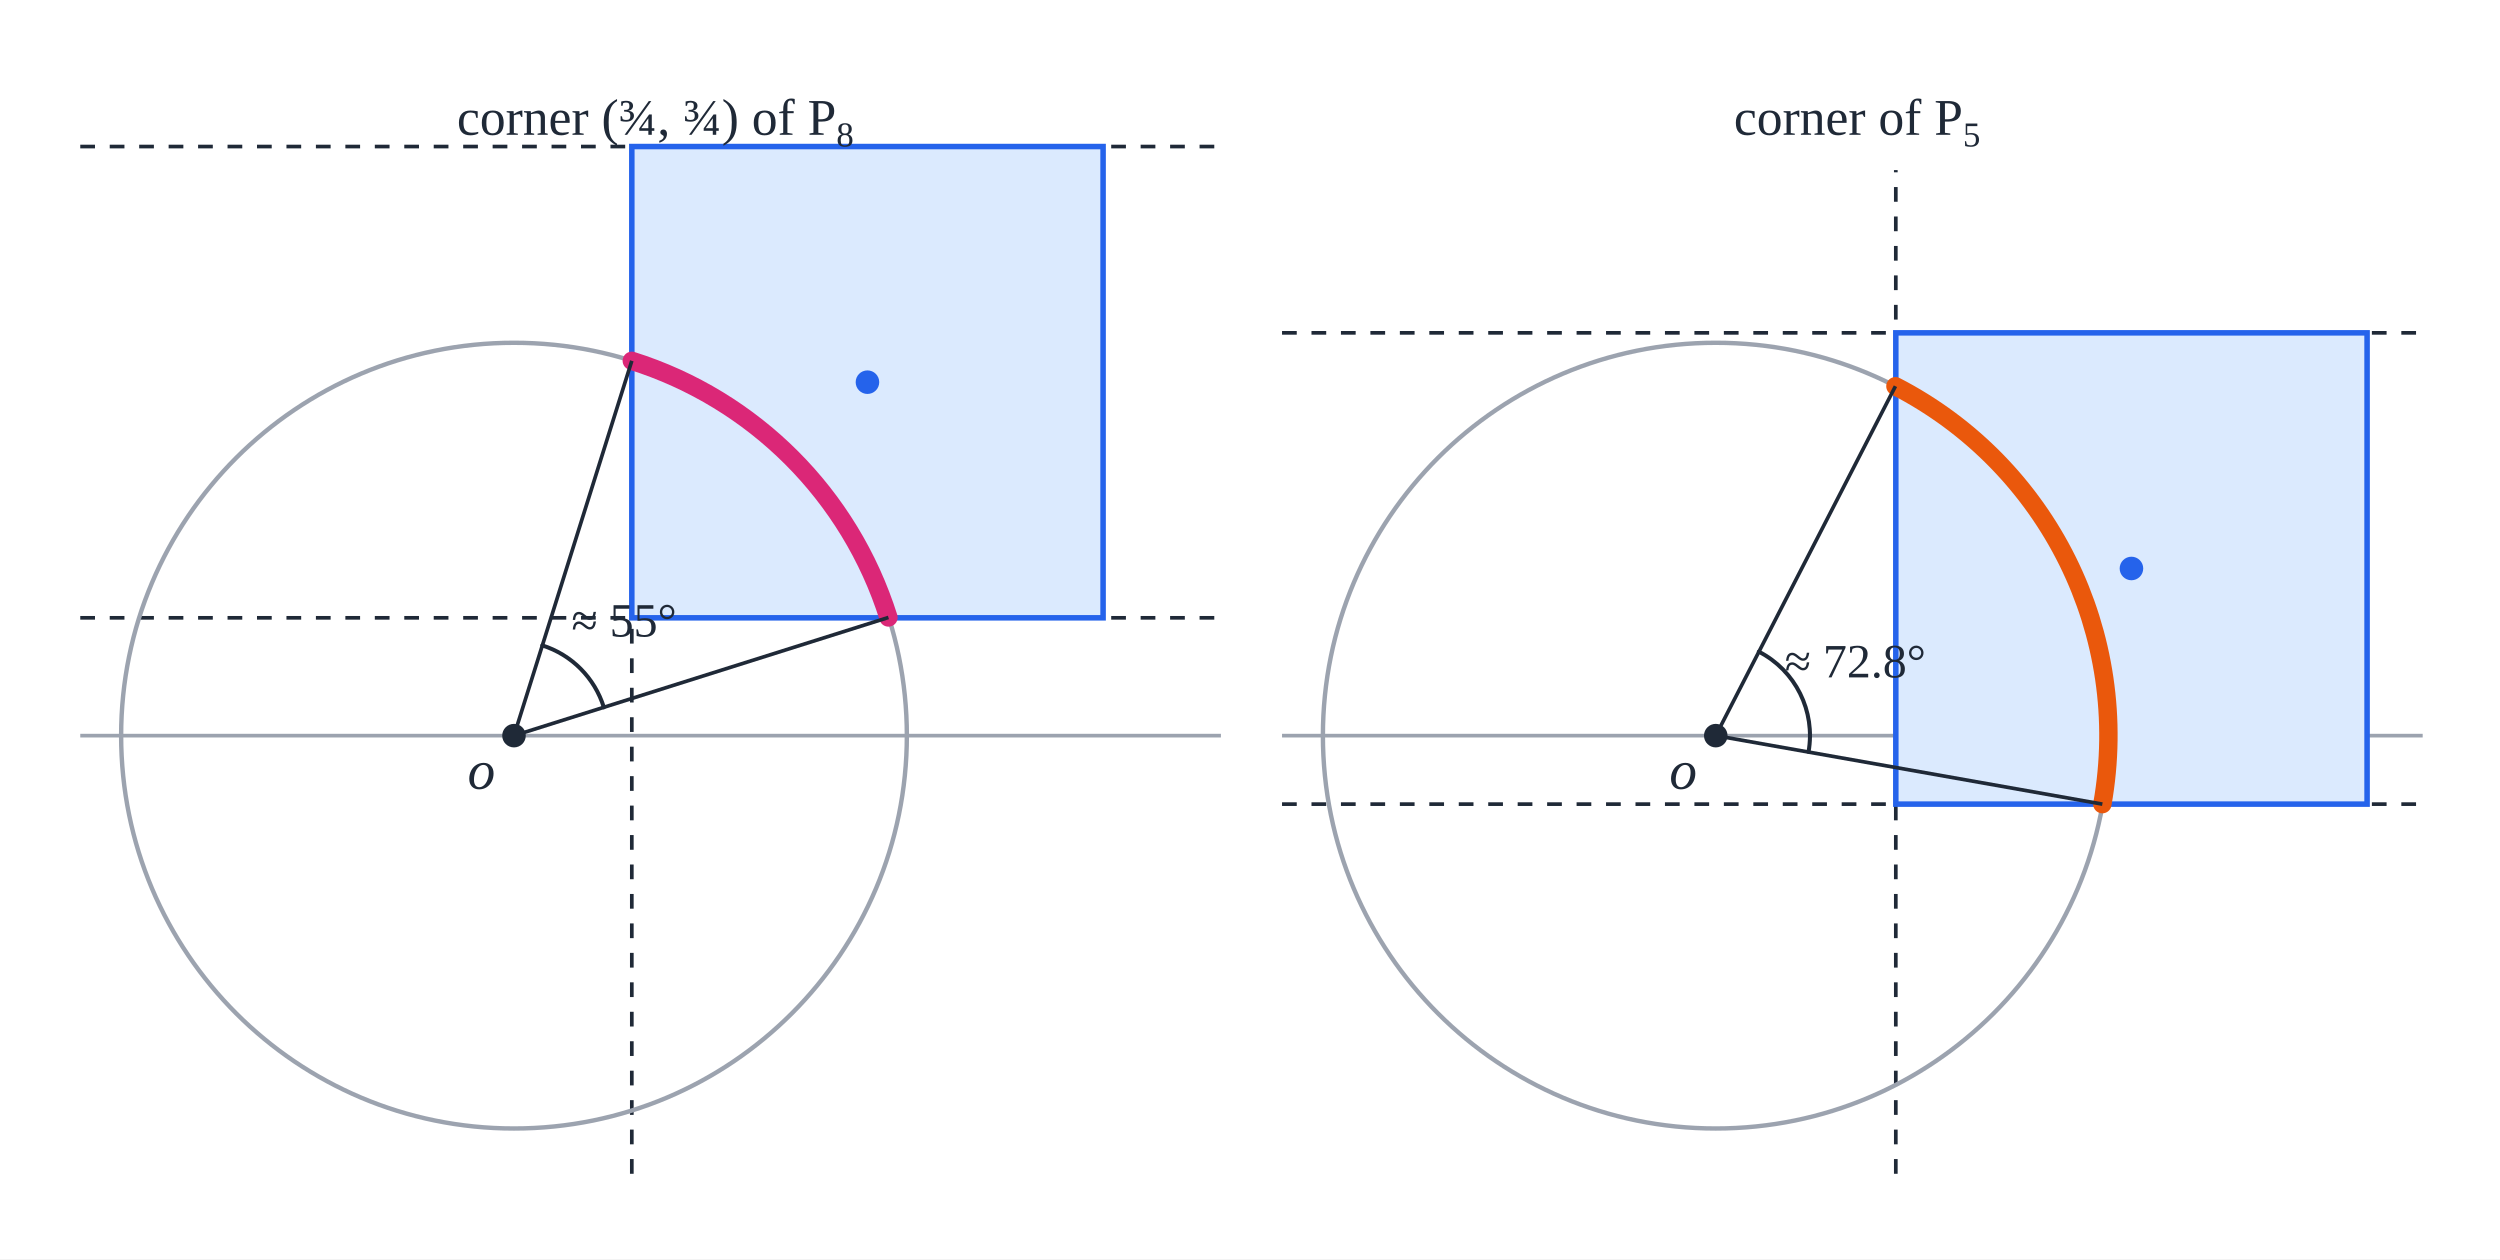
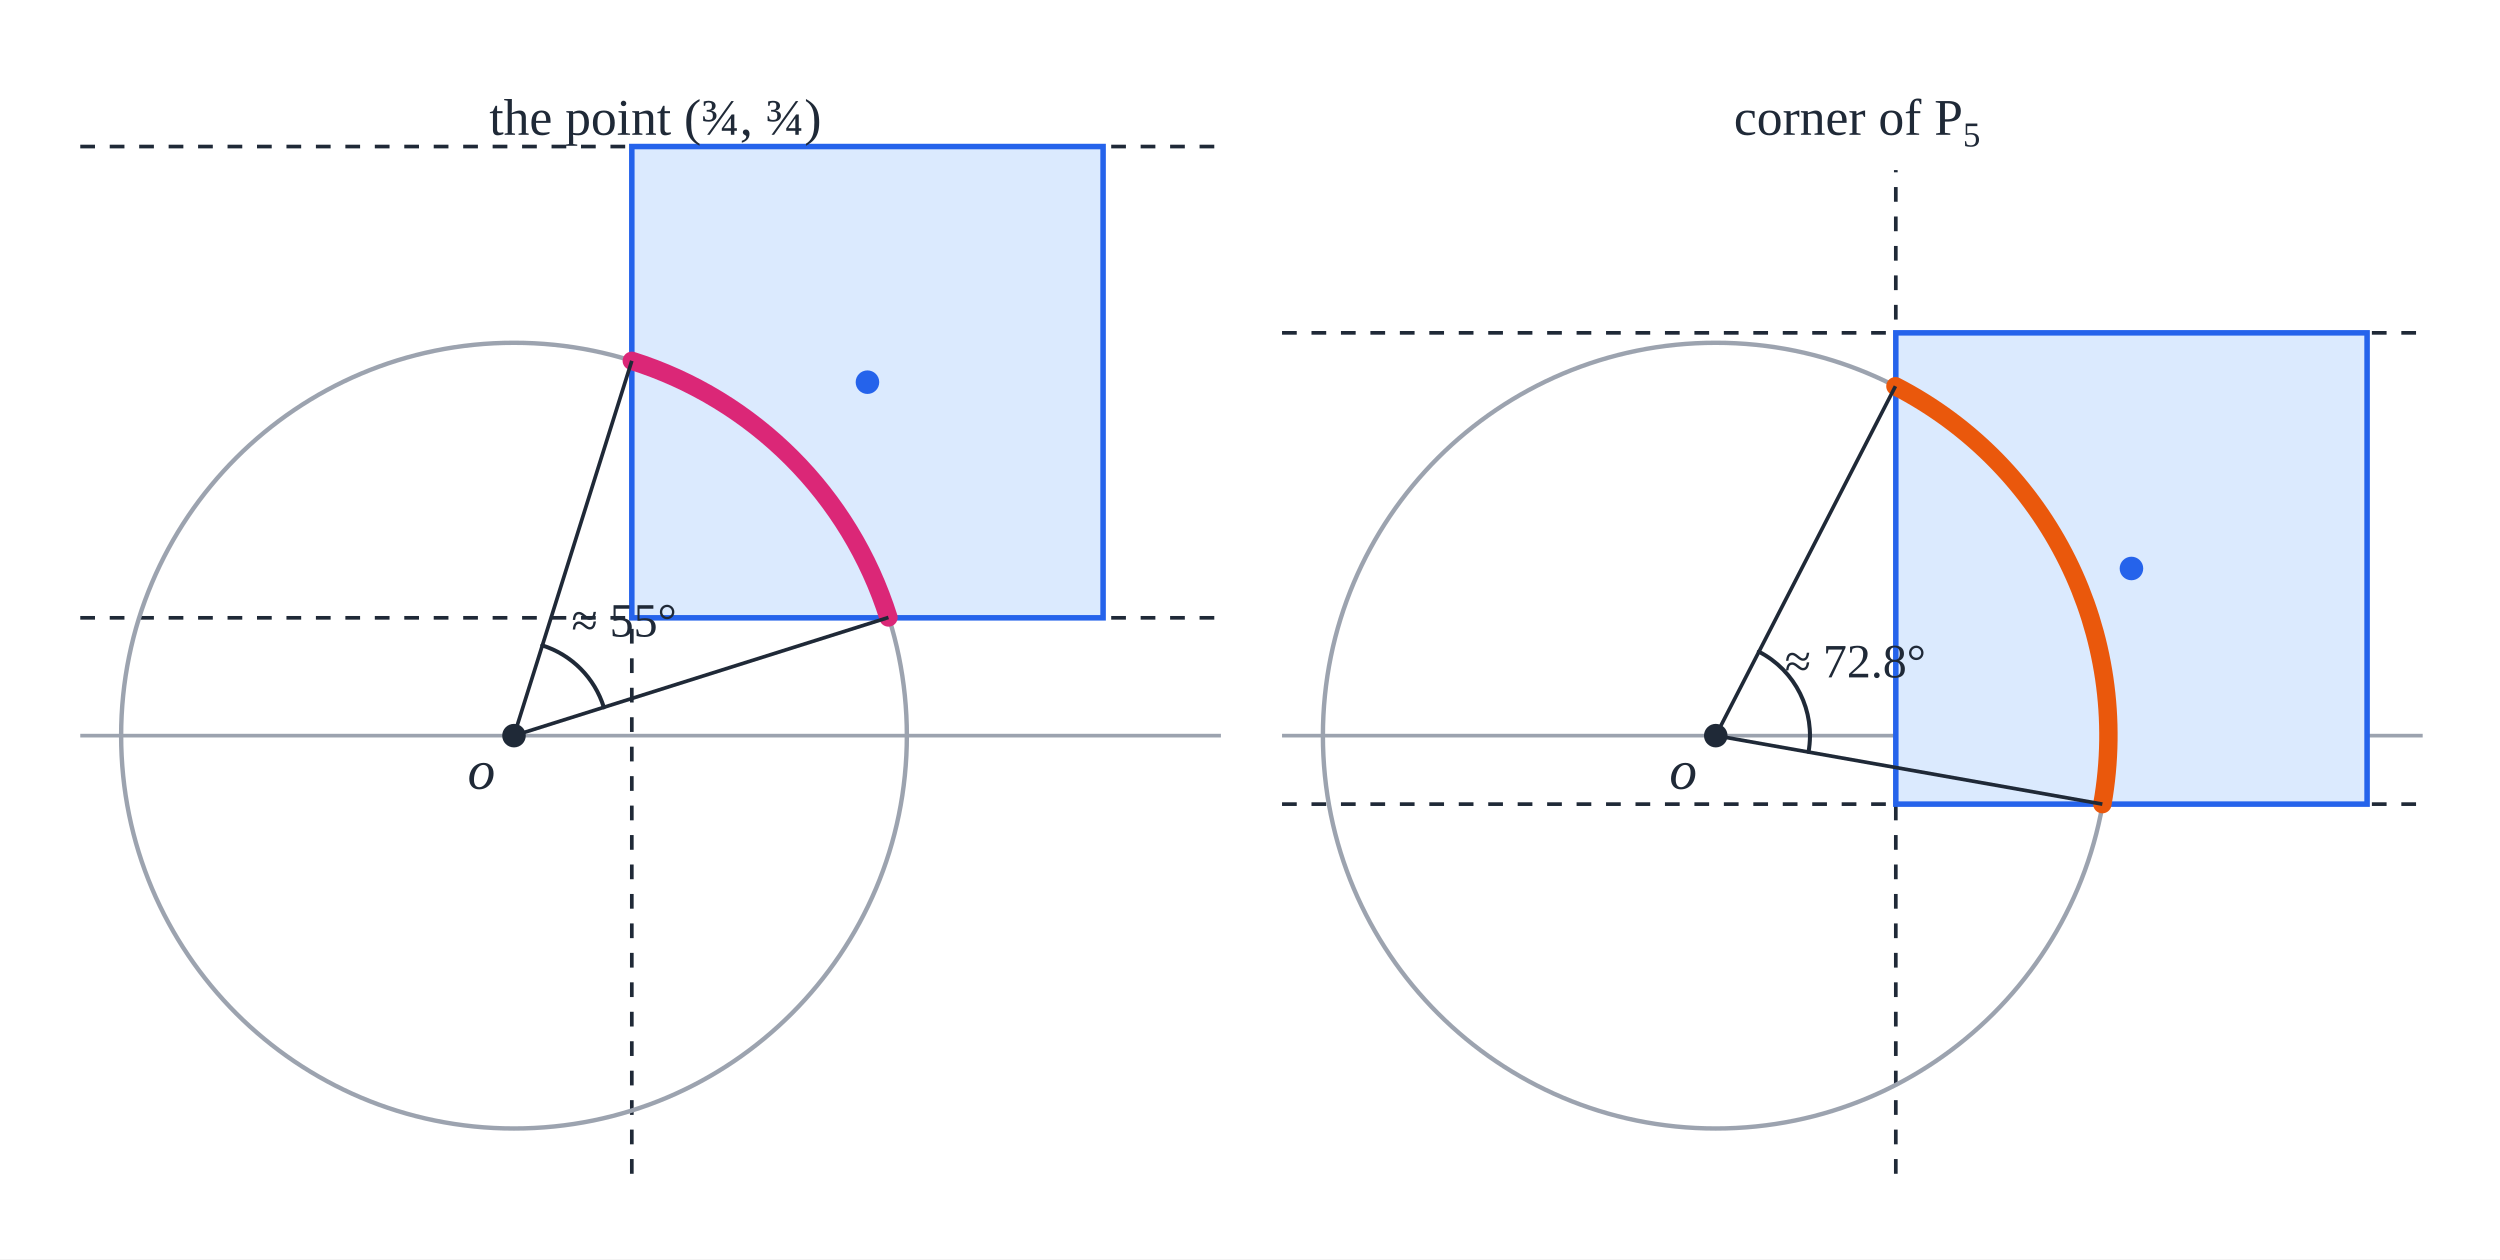
- <svg xmlns="http://www.w3.org/2000/svg" width="679" height="342" viewBox="0 0 679 342" role="img" aria-label="Left: a square at the corner (3/4, 3/4) of the octagon holds only about 55 degrees of the circle of radius 5/6, less than a fifth. Right: at the corner of the 12-gon it holds about 72.8 degrees, just more than a fifth">
+ <svg xmlns="http://www.w3.org/2000/svg" width="679" height="342" viewBox="0 0 679 342" role="img" aria-label="Left: a square at (3/4, 3/4), where the first two sides of the 12-gon meet, holds only about 55 degrees of the circle of radius 5/6, less than a fifth. Right: at the corner of the 12-gon it holds about 72.8 degrees, just more than a fifth">
  <defs>
    <marker id="arrow" viewBox="0 0 10 10" refX="9" refY="5" markerUnits="userSpaceOnUse" markerWidth="11" markerHeight="11" orient="auto-start-reverse">
      <path d="M 0 0 L 10 5 L 0 10 z" fill="#1f2937" />
    </marker>
  </defs>
  <rect width="100%" height="100%" fill="#ffffff" />
  <line x1="21.8" y1="199.8" x2="331.6" y2="199.8" stroke="#9ca3af" stroke-width="1" />
  <line x1="171.6" y1="318.8" x2="171.6" y2="46.2" stroke="#1f2937" stroke-width="1" stroke-dasharray="4 4" />
  <line x1="21.8" y1="167.8" x2="331.6" y2="167.8" stroke="#1f2937" stroke-width="1" stroke-dasharray="4 4" />
  <line x1="21.8" y1="39.8" x2="331.6" y2="39.8" stroke="#1f2937" stroke-width="1" stroke-dasharray="4 4" />
  <polygon points="171.6,167.8 299.6,167.8 299.6,39.8 171.6,39.8" fill="#dbeafe" stroke="#2563eb" stroke-width="1.5" fill-opacity="1" />
  <circle cx="235.6" cy="103.8" r="3.2" fill="#2563eb" />
  <circle cx="139.6" cy="199.8" r="106.7" fill="none" stroke="#9ca3af" stroke-width="1.2" />
  <path d="M 241.3 167.7 A 106.7 106.7 0 0 0 171.6 98.0" fill="none" stroke="#db2777" stroke-width="5" stroke-linecap="round" />
  <line x1="139.6" y1="199.8" x2="241.3" y2="167.7" stroke="#1f2937" stroke-width="1" />
  <line x1="139.6" y1="199.8" x2="171.6" y2="98.0" stroke="#1f2937" stroke-width="1" />
  <path d="M 164.0 192.1 A 25.6 25.6 0 0 0 147.3 175.3" fill="none" stroke="#1f2937" stroke-width="1.1" stroke-linecap="round" />
  <text x="169.5" y="169.9" font-size="13" font-family="Georgia, 'Times New Roman', serif" fill="#1f2937" text-anchor="middle" dominant-baseline="middle">≈ 55°</text>
  <circle cx="139.6" cy="199.8" r="3.2" fill="#1f2937" />
  <text x="134.5" y="210.0" font-size="15" font-family="Georgia, 'Times New Roman', serif" fill="#1f2937" text-anchor="end" dominant-baseline="middle" font-style="italic">o</text>
-   <text x="178.0" y="33.4" font-size="14" font-family="Georgia, 'Times New Roman', serif" fill="#1f2937" text-anchor="middle" dominant-baseline="middle">corner (¾, ¾) of P<tspan dy="4.2" font-size="9.5">8</tspan>
-   </text>
+   <text x="178.0" y="33.4" font-size="14" font-family="Georgia, 'Times New Roman', serif" fill="#1f2937" text-anchor="middle" dominant-baseline="middle">the point (¾, ¾)</text>
  <line x1="348.2" y1="199.8" x2="658.0" y2="199.8" stroke="#9ca3af" stroke-width="1" />
  <line x1="514.9" y1="318.8" x2="514.9" y2="46.2" stroke="#1f2937" stroke-width="1" stroke-dasharray="4 4" />
  <line x1="348.2" y1="218.4" x2="658.0" y2="218.4" stroke="#1f2937" stroke-width="1" stroke-dasharray="4 4" />
  <line x1="348.2" y1="90.4" x2="658.0" y2="90.4" stroke="#1f2937" stroke-width="1" stroke-dasharray="4 4" />
  <polygon points="514.9,218.4 642.9,218.4 642.9,90.4 514.9,90.4" fill="#dbeafe" stroke="#2563eb" stroke-width="1.5" fill-opacity="1" />
  <circle cx="578.9" cy="154.4" r="3.2" fill="#2563eb" />
  <circle cx="466.0" cy="199.8" r="106.7" fill="none" stroke="#9ca3af" stroke-width="1.2" />
  <path d="M 571.0 218.4 A 106.7 106.7 0 0 0 514.8 104.9" fill="none" stroke="#ea580c" stroke-width="5" stroke-linecap="round" />
  <line x1="466.0" y1="199.8" x2="571.0" y2="218.4" stroke="#1f2937" stroke-width="1" />
  <line x1="466.0" y1="199.8" x2="514.8" y2="104.9" stroke="#1f2937" stroke-width="1" />
  <path d="M 491.2 204.2 A 25.6 25.6 0 0 0 477.7 177.0" fill="none" stroke="#1f2937" stroke-width="1.1" stroke-linecap="round" />
  <text x="503.9" y="181.0" font-size="13" font-family="Georgia, 'Times New Roman', serif" fill="#1f2937" text-anchor="middle" dominant-baseline="middle">≈ 72.8°</text>
  <circle cx="466.0" cy="199.8" r="3.2" fill="#1f2937" />
  <text x="460.9" y="210.0" font-size="15" font-family="Georgia, 'Times New Roman', serif" fill="#1f2937" text-anchor="end" dominant-baseline="middle" font-style="italic">o</text>
  <text x="504.4" y="33.4" font-size="14" font-family="Georgia, 'Times New Roman', serif" fill="#1f2937" text-anchor="middle" dominant-baseline="middle">corner of P<tspan dy="4.2" font-size="9.5">5</tspan>
  </text>
</svg>
